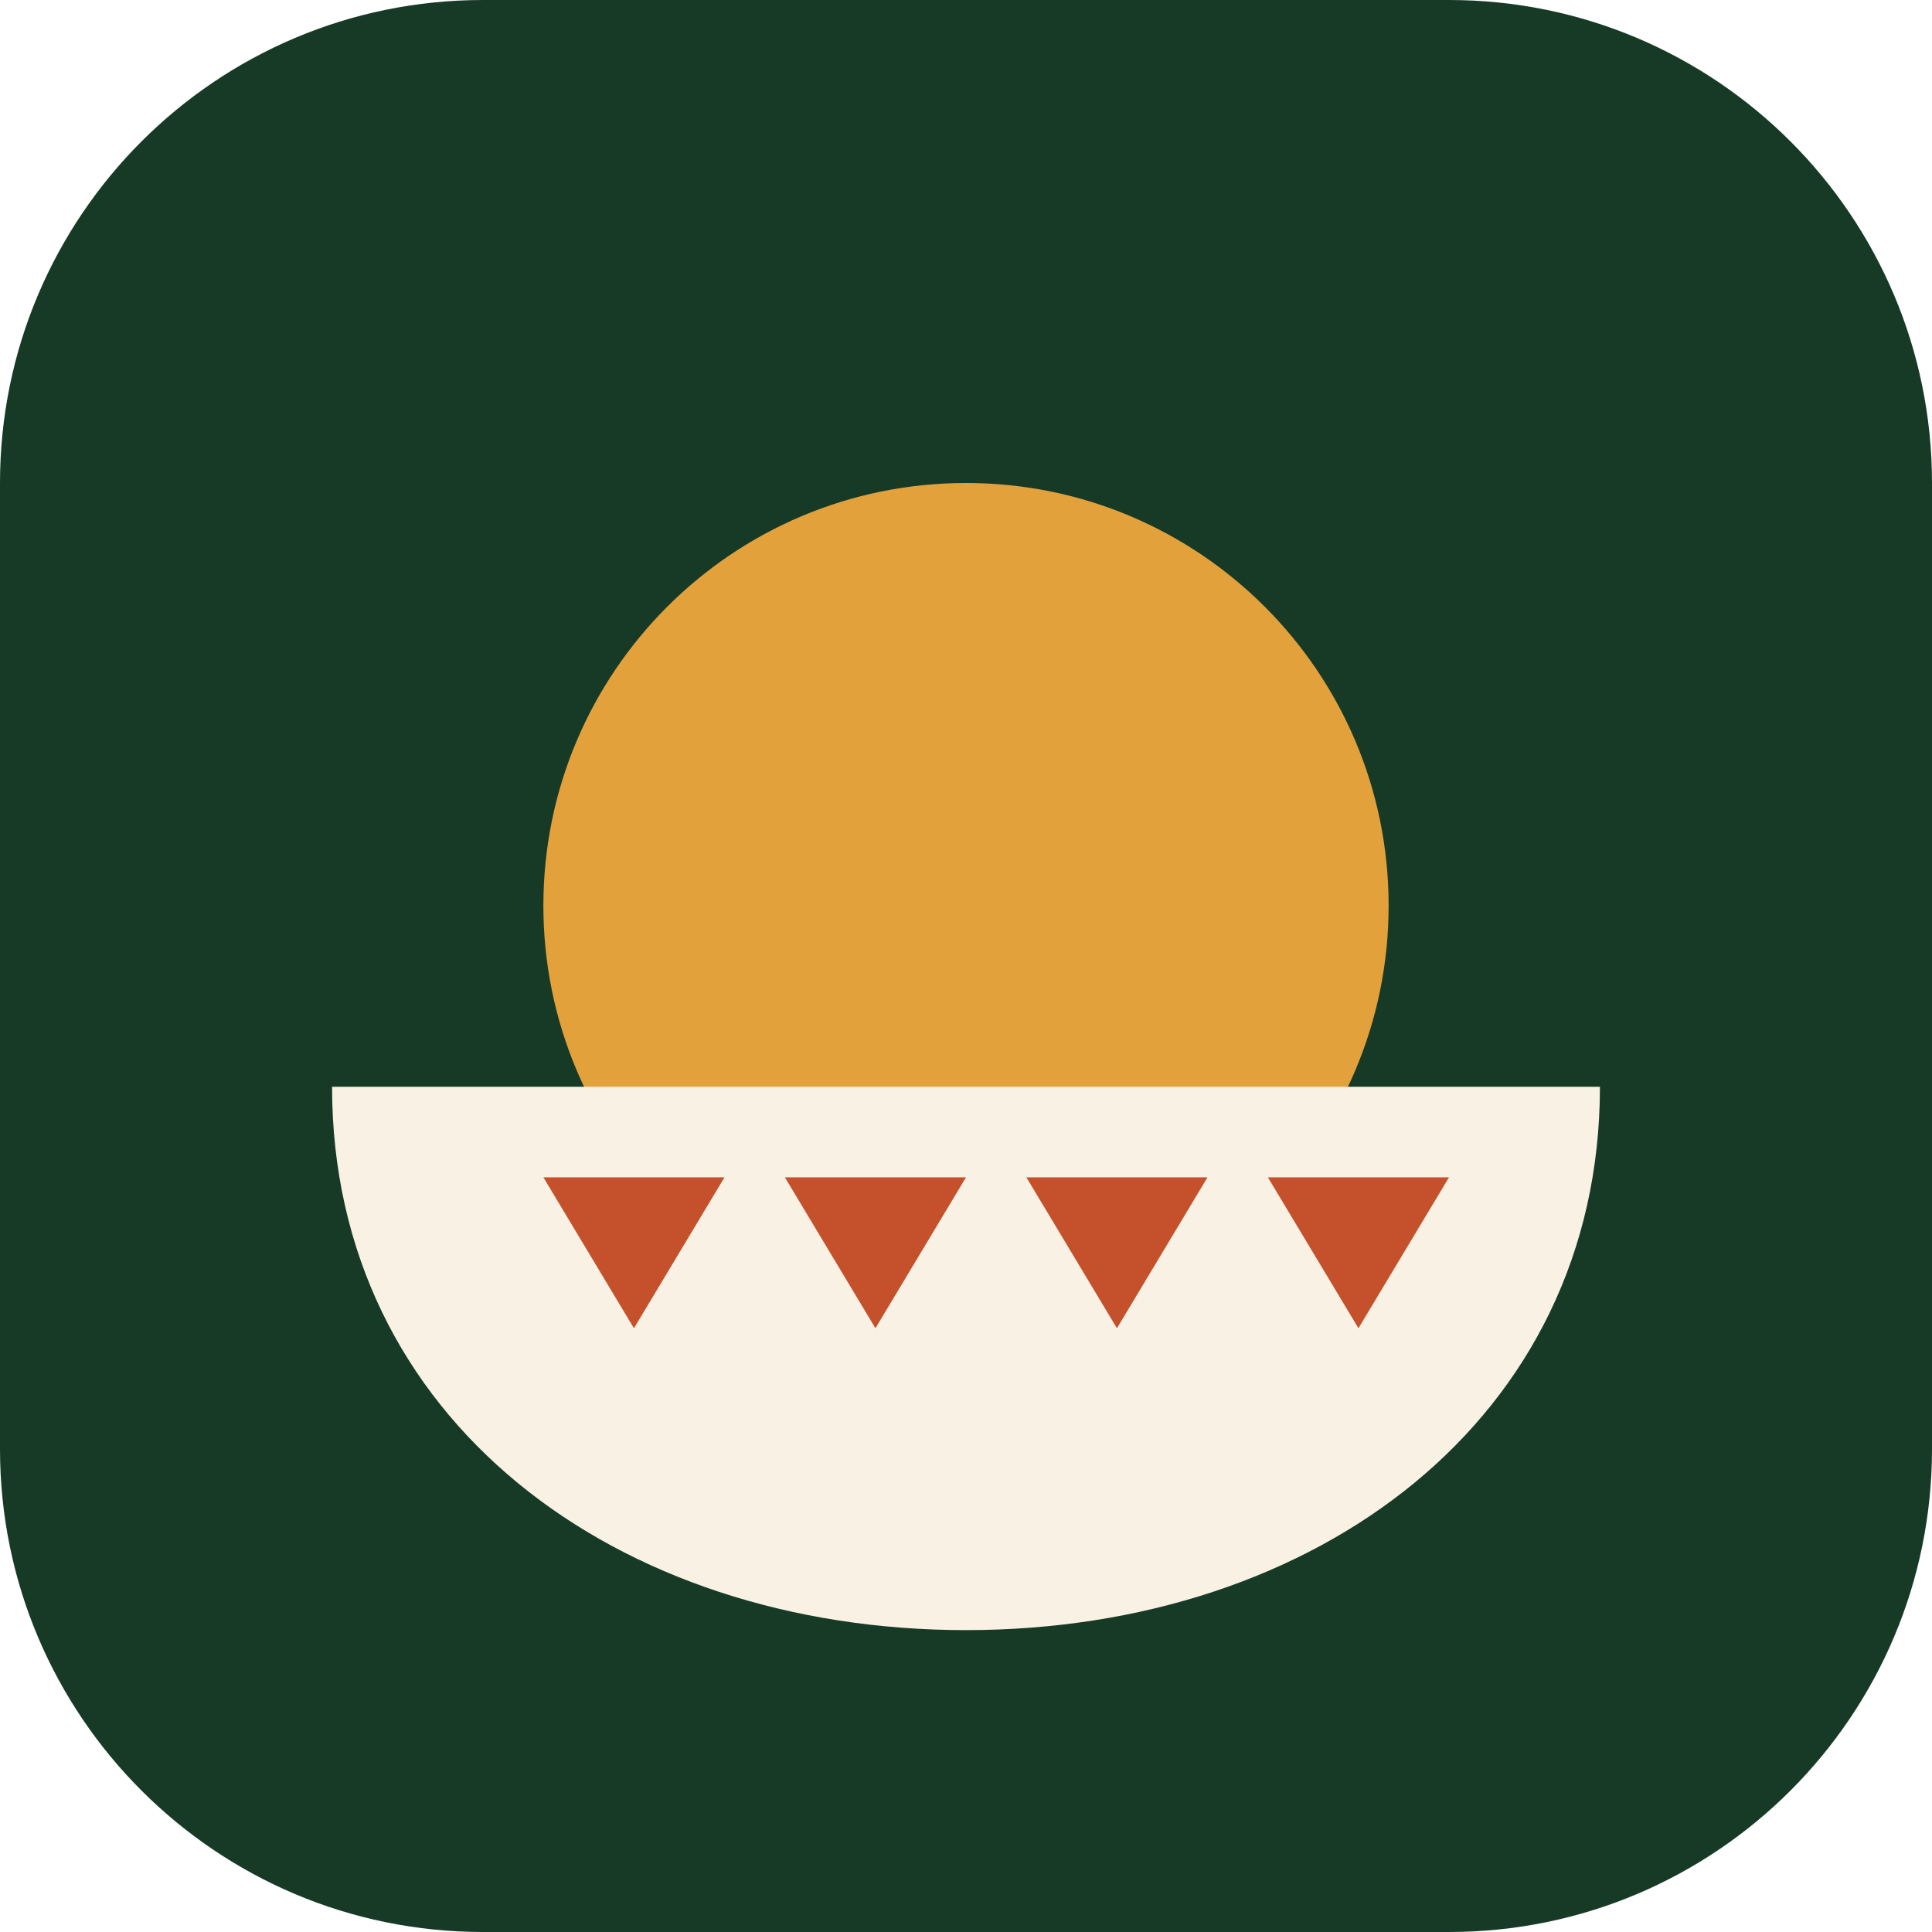
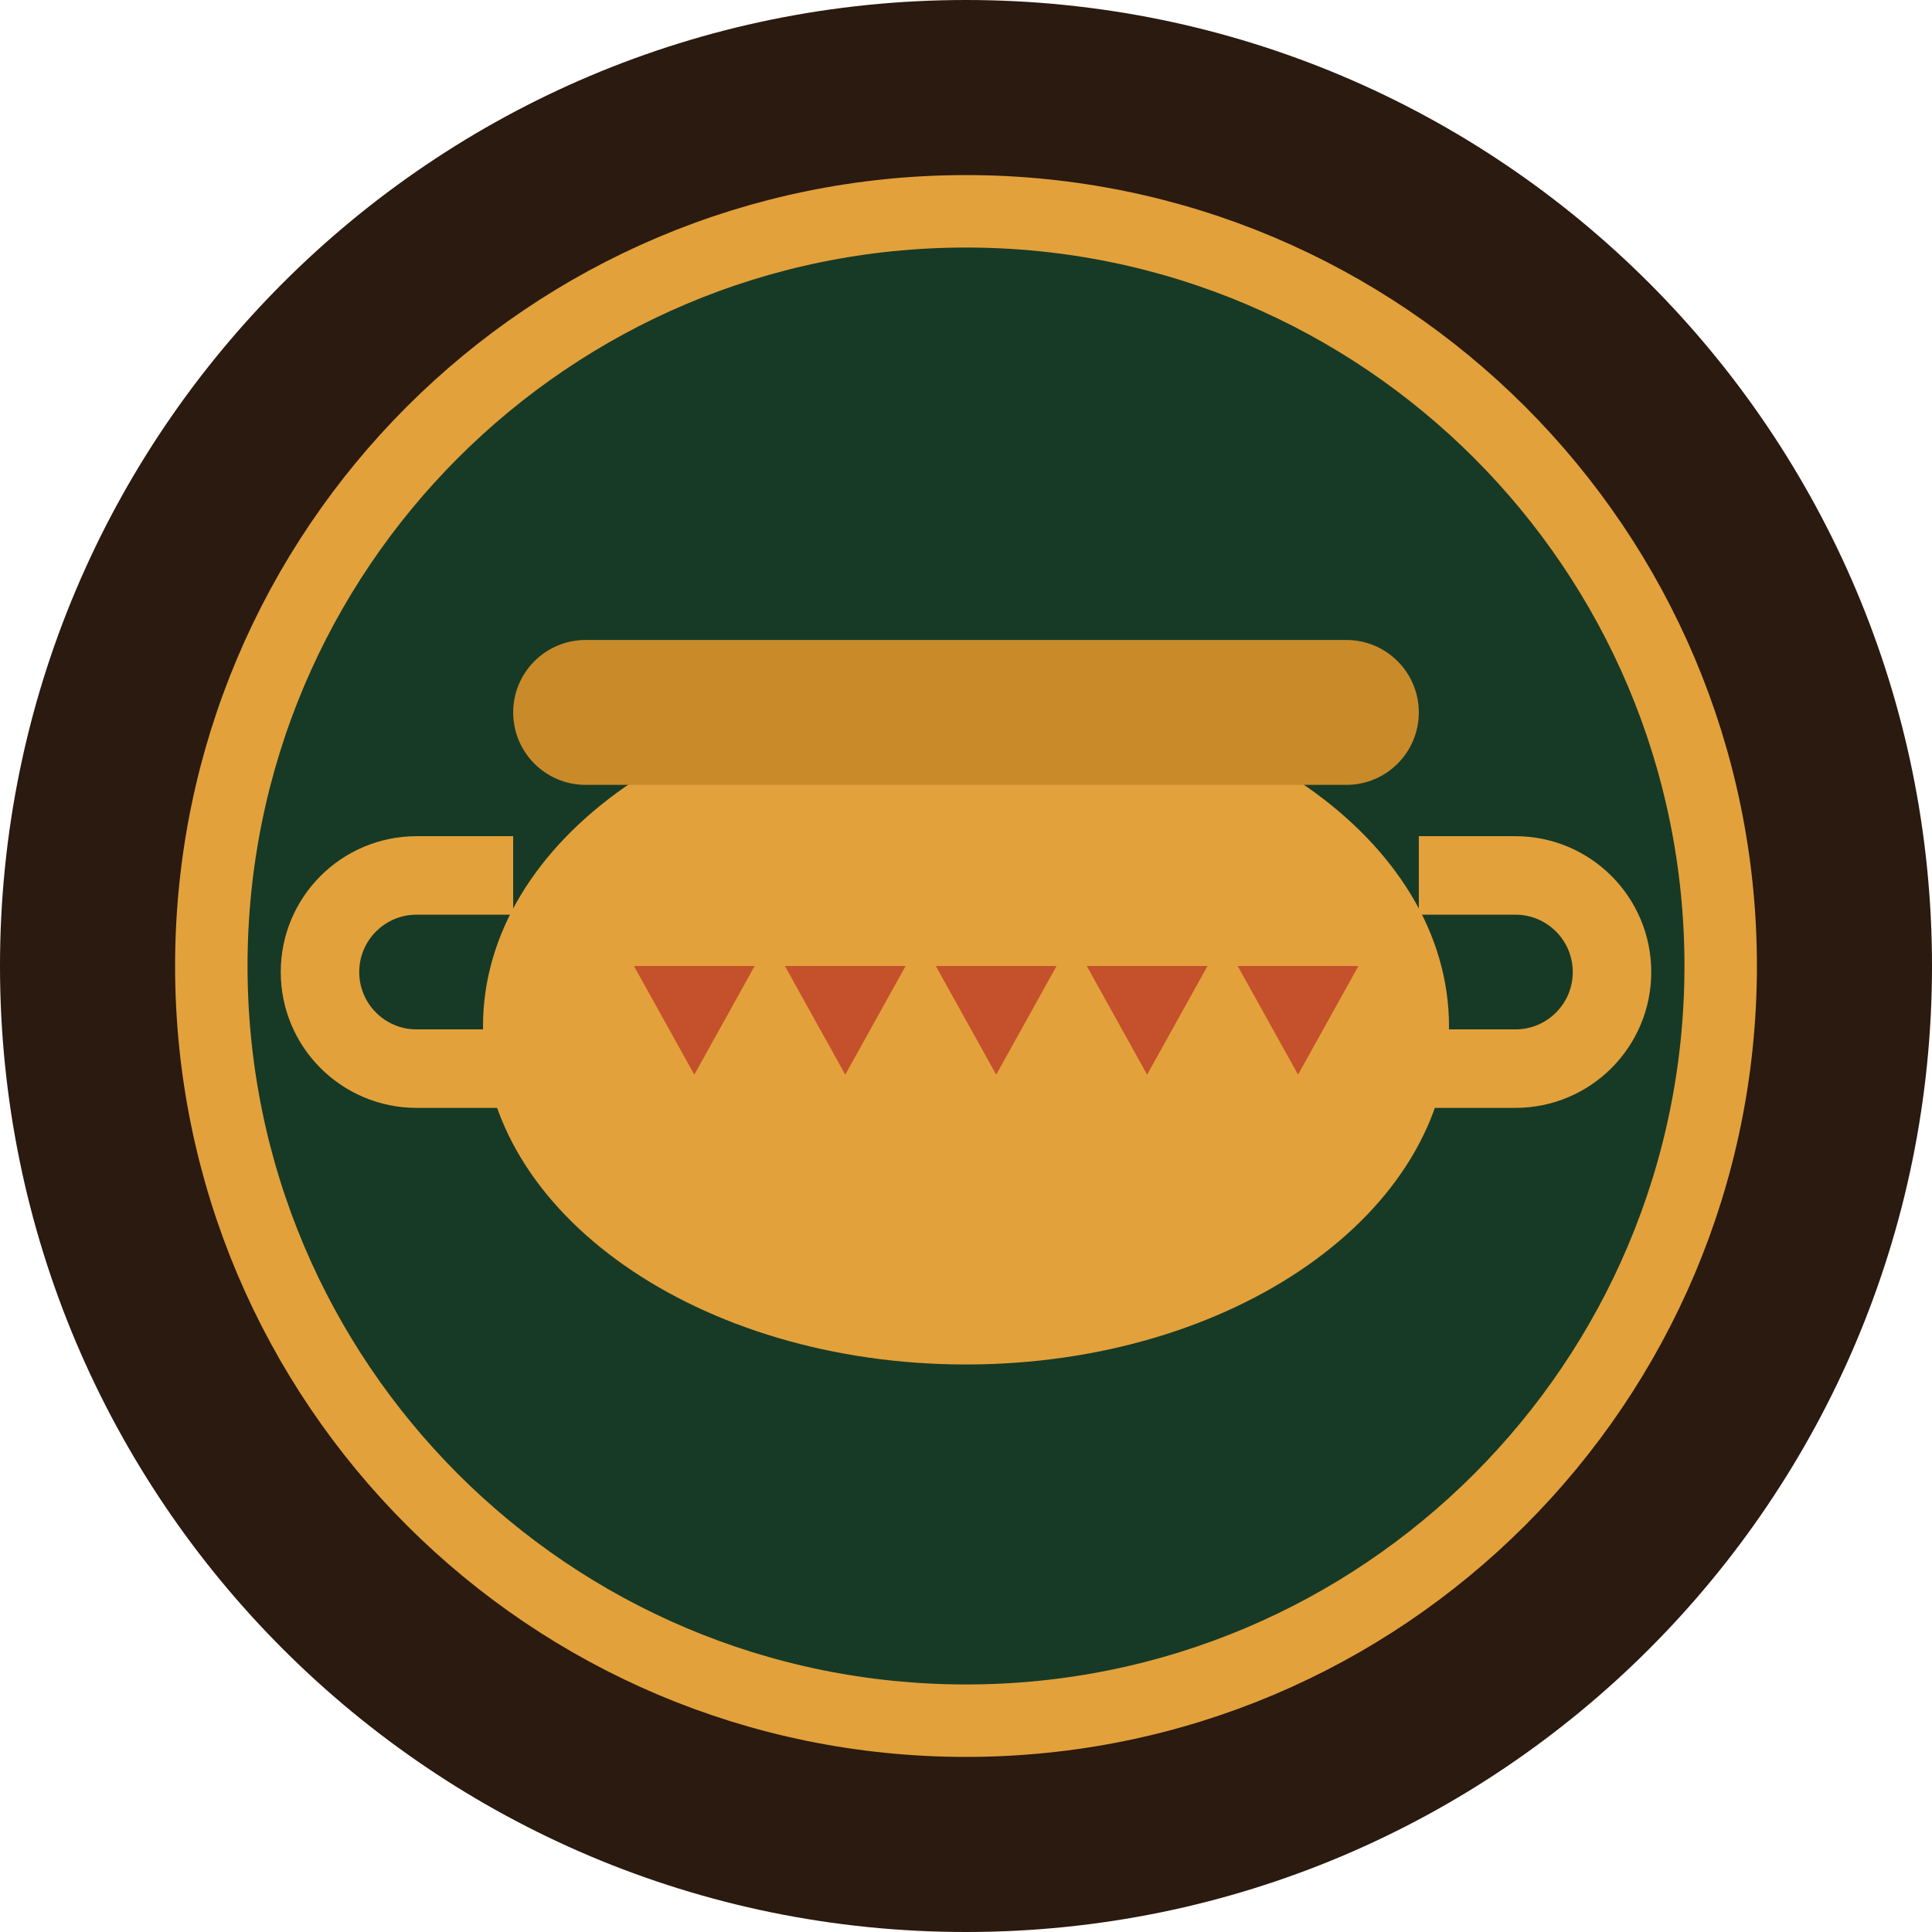
<svg xmlns="http://www.w3.org/2000/svg" viewBox="0 0 32 32">
-   <rect width="32" height="32" rx="8" fill="#173a26" />
-   <circle cx="16" cy="15" r="7" fill="#e3a13b" />
-   <path d="M5.5 18h21c0 5.5-4.7 9-10.5 9s-10.5-3.5-10.5-9z" fill="#f8f1e4" />
-   <path d="M9 19.5l1.5 2.5 1.5-2.5zM13 19.5l1.5 2.5 1.5-2.5zM17 19.5l1.5 2.5 1.5-2.5zM21 19.5l1.5 2.5 1.5-2.5z" fill="#c4512b" />
+   <circle cx="16" cy="16" r="16" fill="#2a1a0f" />
+   <circle cx="16" cy="16" r="12.5" fill="#173a26" stroke="#e3a13b" stroke-width="1.2" />
+   <path d="M8.5 14.5h-1.6a1.6 1.6 0 0 0 0 3.2h1.6M23.5 14.5h1.6a1.6 1.6 0 0 1 0 3.2h-1.6" fill="none" stroke="#e3a13b" stroke-width="1.3" />
+   <ellipse cx="16" cy="17" rx="8" ry="5.6" fill="#e3a13b" />
+   <rect x="8.5" y="10.6" width="15" height="2.4" rx="1.2" fill="#c98a2a" />
+   <path d="M10.5 16l1 1.8 1-1.8zM13 16l1 1.8 1-1.8zM15.5 16l1 1.8 1-1.8zM18 16l1 1.8 1-1.8zM20.5 16l1 1.8 1-1.8z" fill="#c4512b" />
</svg>
